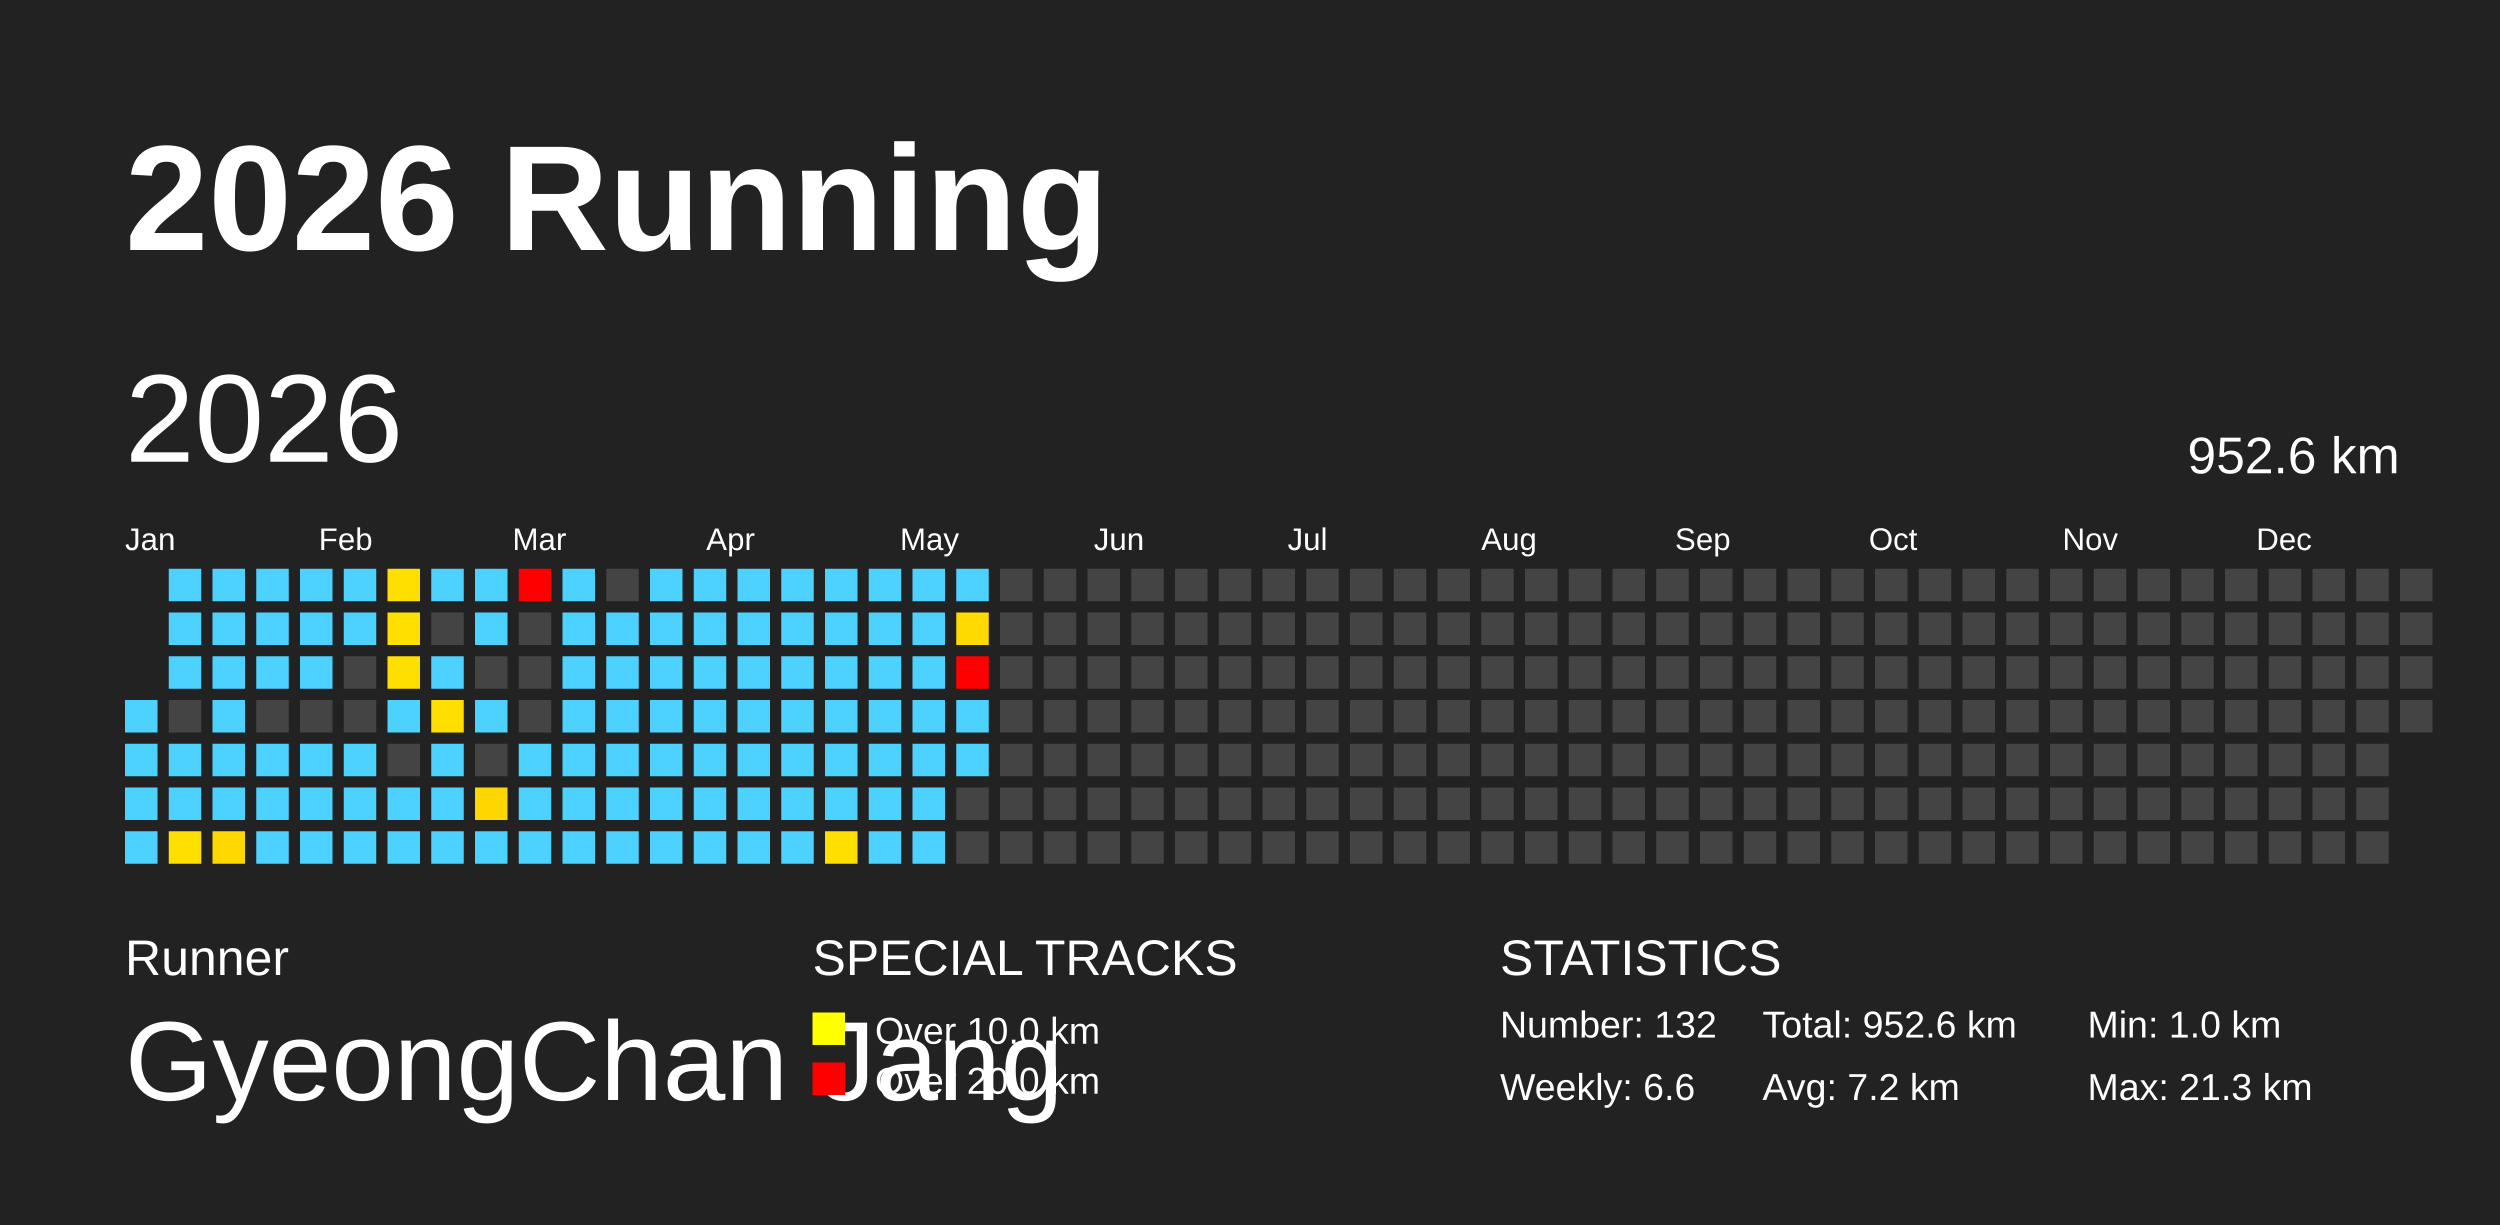
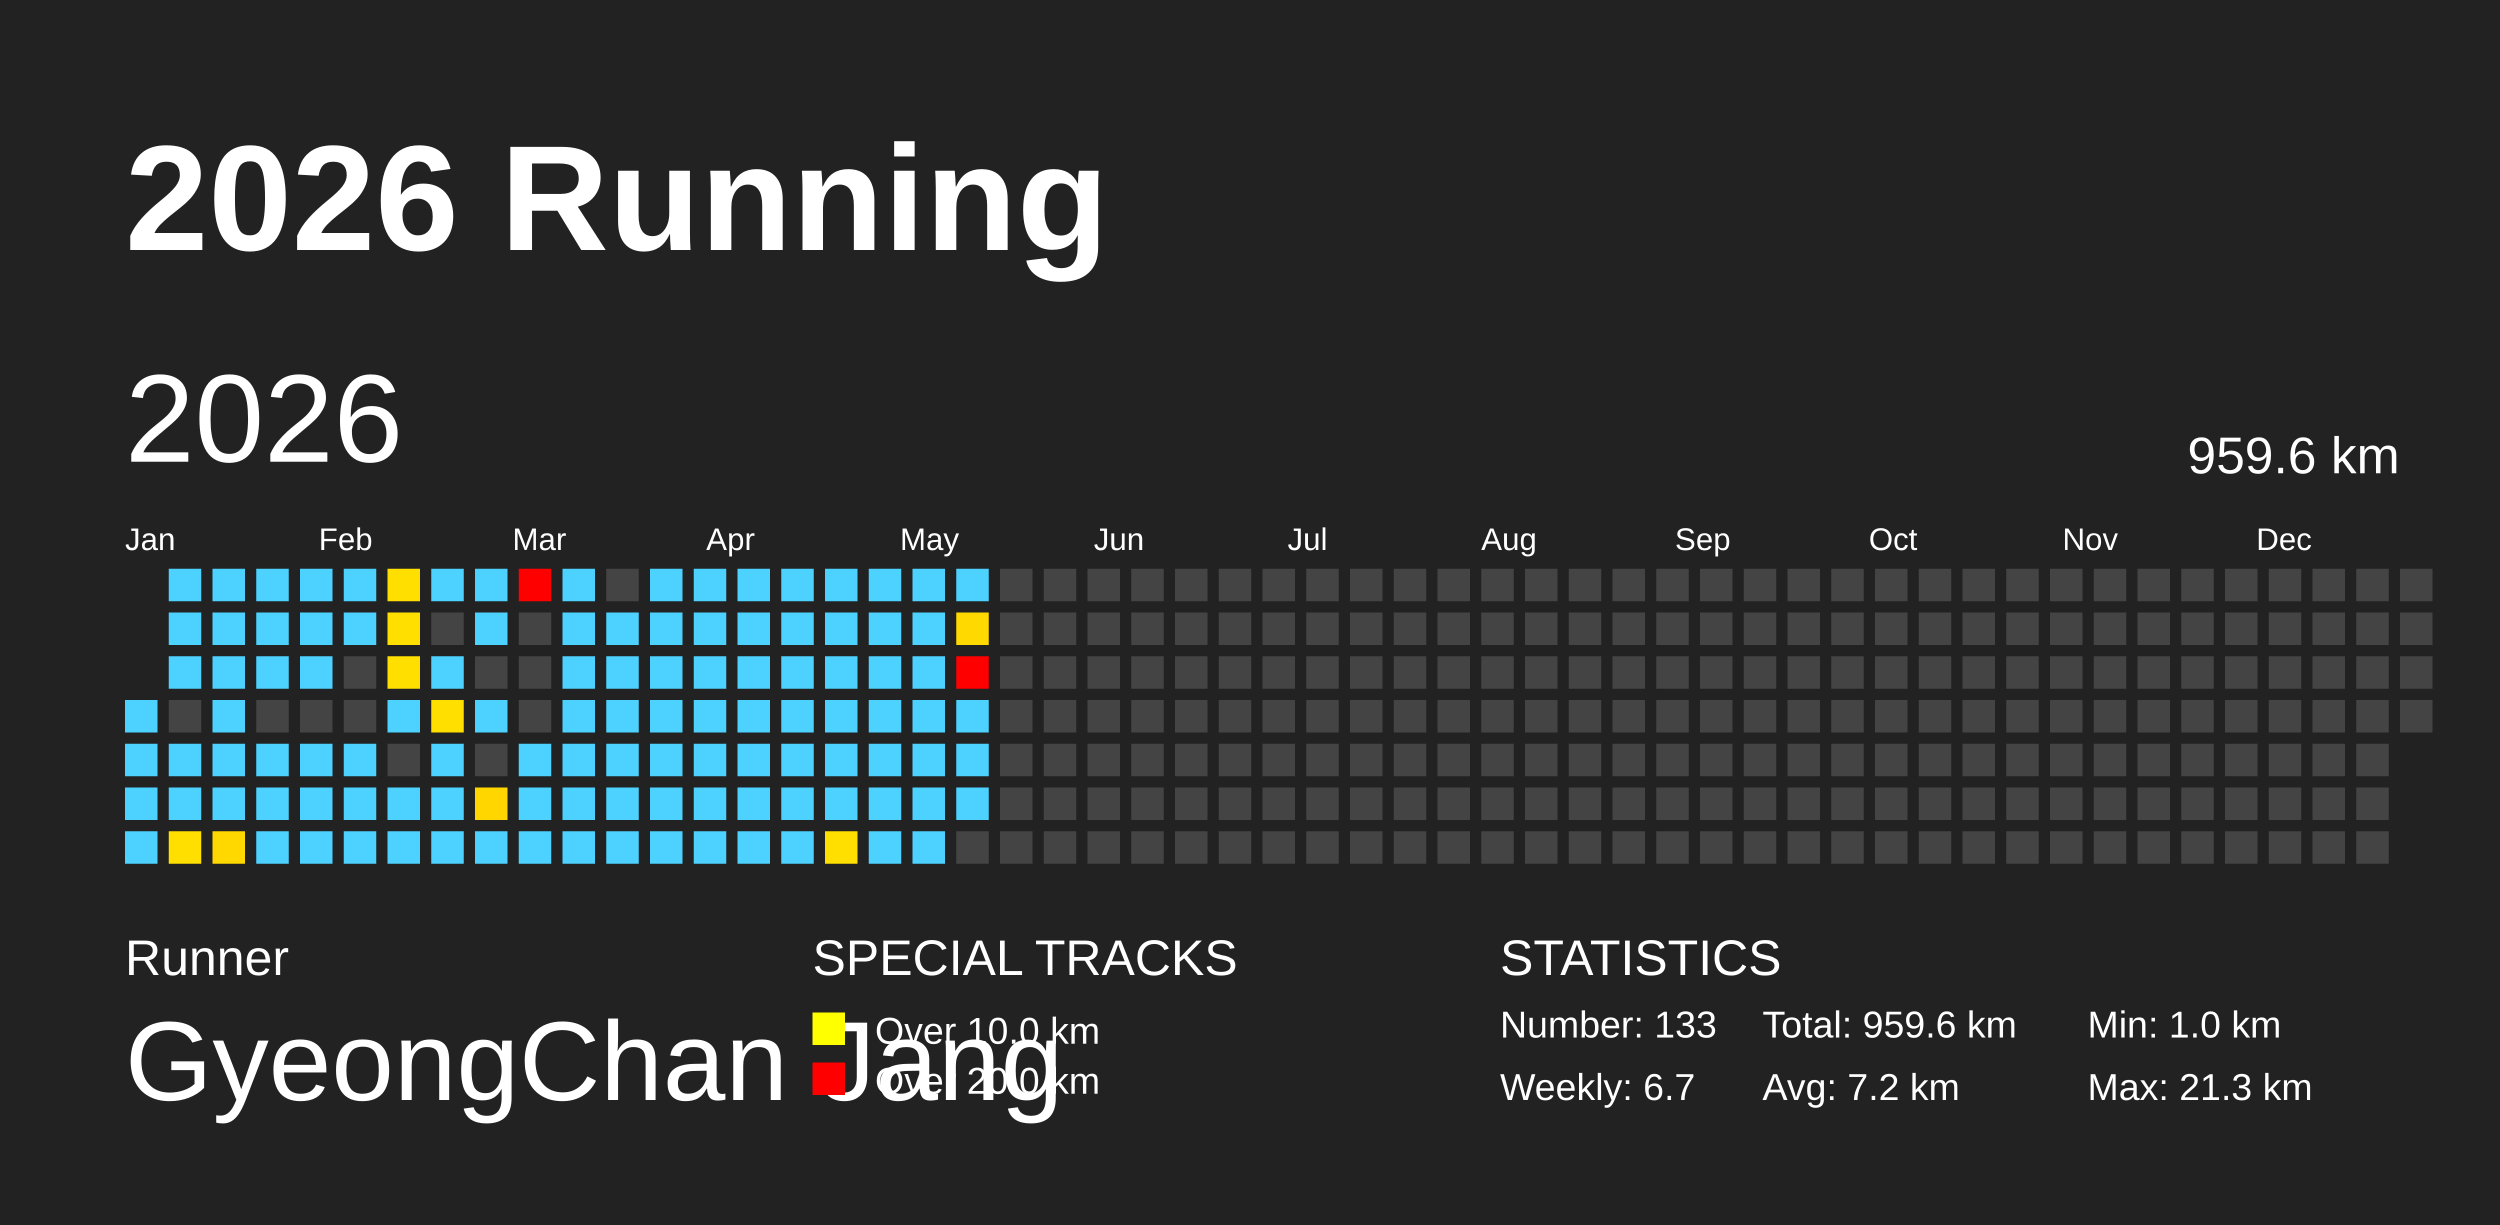
<svg xmlns="http://www.w3.org/2000/svg" baseProfile="full" height="98mm" version="1.1" viewBox="0,0,200,98" width="200mm">
  <defs />
  <rect fill="#222222" height="98" width="200" x="0" y="0" />
  <text fill="#FFFFFF" style="font-size:12px; font-family:Arial; font-weight:bold;" x="10" y="20">2026 Running</text>
  <text fill="#FFFFFF" style="font-size:4px; font-family:Arial" x="10" y="78">Runner</text>
  <text fill="#FFFFFF" style="font-size:9px; font-family:Arial" x="10" y="88">GyeongChan Jang</text>
  <text fill="#FFFFFF" style="font-size:4px; font-family:Arial" x="65" y="78">SPECIAL TRACKS</text>
  <rect fill="yellow" height="2.6" width="2.6" x="65" y="81" />
  <text fill="#FFFFFF" style="font-size:3px; font-family:Arial" x="70" y="83.5">Over 10.0 km</text>
  <rect fill="red" height="2.6" width="2.6" x="65" y="85" />
  <text fill="#FFFFFF" style="font-size:3px; font-family:Arial" x="70" y="87.5">Over 20.0 km</text>
  <text fill="#FFFFFF" style="font-size:4px; font-family:Arial" x="120" y="78">STATISTICS</text>
-   <text fill="#FFFFFF" style="font-size:3px; font-family:Arial" x="120" y="83">Number: 132</text>
-   <text fill="#FFFFFF" style="font-size:3px; font-family:Arial" x="120" y="88">Weekly: 6.6</text>
-   <text fill="#FFFFFF" style="font-size:3px; font-family:Arial" x="141" y="83">Total: 952.6 km</text>
+   <text fill="#FFFFFF" style="font-size:3px; font-family:Arial" x="120" y="83">Number: 133</text>
+   <text fill="#FFFFFF" style="font-size:3px; font-family:Arial" x="120" y="88">Weekly: 6.7</text>
+   <text fill="#FFFFFF" style="font-size:3px; font-family:Arial" x="141" y="83">Total: 959.6 km</text>
  <text fill="#FFFFFF" style="font-size:3px; font-family:Arial" x="141" y="88">Avg: 7.2 km</text>
  <text fill="#FFFFFF" style="font-size:3px; font-family:Arial" x="167" y="83">Min: 1.0 km</text>
  <text fill="#FFFFFF" style="font-size:3px; font-family:Arial" x="167" y="88">Max: 21.3 km</text>
  <text dominant-baseline="hanging" fill="#FFFFFF" style="font-size:10.0px; font-family:Arial;" x="10" y="30">2026</text>
-   <text dominant-baseline="hanging" fill="#FFFFFF" style="font-size:4.125px; font-family:Arial;" x="175" y="35">952.6 km</text>
+   <text dominant-baseline="hanging" fill="#FFFFFF" style="font-size:4.125px; font-family:Arial;" x="175" y="35">959.6 km</text>
  <text fill="#FFFFFF" style="font-size:2.5px; font-family:Arial" x="10.0" y="44">Jan</text>
  <text fill="#FFFFFF" style="font-size:2.5px; font-family:Arial" x="25.5" y="44">Feb</text>
  <text fill="#FFFFFF" style="font-size:2.5px; font-family:Arial" x="41.0" y="44">Mar</text>
  <text fill="#FFFFFF" style="font-size:2.5px; font-family:Arial" x="56.5" y="44">Apr</text>
  <text fill="#FFFFFF" style="font-size:2.5px; font-family:Arial" x="72.0" y="44">May</text>
  <text fill="#FFFFFF" style="font-size:2.5px; font-family:Arial" x="87.5" y="44">Jun</text>
  <text fill="#FFFFFF" style="font-size:2.5px; font-family:Arial" x="103.0" y="44">Jul</text>
  <text fill="#FFFFFF" style="font-size:2.5px; font-family:Arial" x="118.5" y="44">Aug</text>
  <text fill="#FFFFFF" style="font-size:2.5px; font-family:Arial" x="134.0" y="44">Sep</text>
  <text fill="#FFFFFF" style="font-size:2.5px; font-family:Arial" x="149.5" y="44">Oct</text>
  <text fill="#FFFFFF" style="font-size:2.5px; font-family:Arial" x="165.0" y="44">Nov</text>
  <text fill="#FFFFFF" style="font-size:2.5px; font-family:Arial" x="180.5" y="44">Dec</text>
  <rect fill="#4dd2ff" height="2.6" width="2.6" x="10.0" y="56.0" />
  <rect fill="#4dd2ff" height="2.6" width="2.6" x="10.0" y="59.5" />
  <rect fill="#4dd2ff" height="2.6" width="2.6" x="10.0" y="63.0" />
  <rect fill="#4dd2ff" height="2.6" width="2.6" x="10.0" y="66.5" />
  <rect fill="#4dd2ff" height="2.6" width="2.6" x="13.5" y="45.5" />
  <rect fill="#4dd2ff" height="2.6" width="2.6" x="13.5" y="49.0" />
  <rect fill="#4dd2ff" height="2.6" width="2.6" x="13.5" y="52.5" />
  <rect fill="#444444" height="2.6" width="2.6" x="13.5" y="56.0" />
  <rect fill="#4dd2ff" height="2.6" width="2.6" x="13.5" y="59.5" />
  <rect fill="#4dd2ff" height="2.6" width="2.6" x="13.5" y="63.0" />
  <rect fill="#ffdf00" height="2.6" width="2.6" x="13.5" y="66.5" />
  <rect fill="#4dd2ff" height="2.6" width="2.6" x="17.0" y="45.5" />
  <rect fill="#4dd2ff" height="2.6" width="2.6" x="17.0" y="49.0" />
  <rect fill="#4dd2ff" height="2.6" width="2.6" x="17.0" y="52.5" />
  <rect fill="#4dd2ff" height="2.6" width="2.6" x="17.0" y="56.0" />
  <rect fill="#4dd2ff" height="2.6" width="2.6" x="17.0" y="59.5" />
  <rect fill="#4dd2ff" height="2.6" width="2.6" x="17.0" y="63.0" />
  <rect fill="#ffd800" height="2.6" width="2.6" x="17.0" y="66.5" />
  <rect fill="#4dd2ff" height="2.6" width="2.6" x="20.5" y="45.5" />
  <rect fill="#4dd2ff" height="2.6" width="2.6" x="20.5" y="49.0" />
  <rect fill="#4dd2ff" height="2.6" width="2.6" x="20.5" y="52.5" />
  <rect fill="#444444" height="2.6" width="2.6" x="20.5" y="56.0" />
  <rect fill="#4dd2ff" height="2.6" width="2.6" x="20.5" y="59.5" />
  <rect fill="#4dd2ff" height="2.6" width="2.6" x="20.5" y="63.0" />
  <rect fill="#4dd2ff" height="2.6" width="2.6" x="20.5" y="66.5" />
  <rect fill="#4dd2ff" height="2.6" width="2.6" x="24.0" y="45.5" />
  <rect fill="#4dd2ff" height="2.6" width="2.6" x="24.0" y="49.0" />
  <rect fill="#4dd2ff" height="2.6" width="2.6" x="24.0" y="52.5" />
  <rect fill="#444444" height="2.6" width="2.6" x="24.0" y="56.0" />
  <rect fill="#4dd2ff" height="2.6" width="2.6" x="24.0" y="59.5" />
  <rect fill="#4dd2ff" height="2.6" width="2.6" x="24.0" y="63.0" />
  <rect fill="#4dd2ff" height="2.6" width="2.6" x="24.0" y="66.5" />
  <rect fill="#4dd2ff" height="2.6" width="2.6" x="27.5" y="45.5" />
  <rect fill="#4dd2ff" height="2.6" width="2.6" x="27.5" y="49.0" />
  <rect fill="#444444" height="2.6" width="2.6" x="27.5" y="52.5" />
  <rect fill="#444444" height="2.6" width="2.6" x="27.5" y="56.0" />
  <rect fill="#4dd2ff" height="2.6" width="2.6" x="27.5" y="59.5" />
  <rect fill="#4dd2ff" height="2.6" width="2.6" x="27.5" y="63.0" />
  <rect fill="#4dd2ff" height="2.6" width="2.6" x="27.5" y="66.5" />
  <rect fill="#ffdf00" height="2.6" width="2.6" x="31.0" y="45.5" />
  <rect fill="#ffdf00" height="2.6" width="2.6" x="31.0" y="49.0" />
  <rect fill="#ffdf00" height="2.6" width="2.6" x="31.0" y="52.5" />
  <rect fill="#4dd2ff" height="2.6" width="2.6" x="31.0" y="56.0" />
  <rect fill="#444444" height="2.6" width="2.6" x="31.0" y="59.5" />
  <rect fill="#4dd2ff" height="2.6" width="2.6" x="31.0" y="63.0" />
  <rect fill="#4dd2ff" height="2.6" width="2.6" x="31.0" y="66.5" />
  <rect fill="#4dd2ff" height="2.6" width="2.6" x="34.5" y="45.5" />
  <rect fill="#444444" height="2.6" width="2.6" x="34.5" y="49.0" />
  <rect fill="#4dd2ff" height="2.6" width="2.6" x="34.5" y="52.5" />
  <rect fill="#ffdf00" height="2.6" width="2.6" x="34.5" y="56.0" />
  <rect fill="#4dd2ff" height="2.6" width="2.6" x="34.5" y="59.5" />
  <rect fill="#4dd2ff" height="2.6" width="2.6" x="34.5" y="63.0" />
  <rect fill="#4dd2ff" height="2.6" width="2.6" x="34.5" y="66.5" />
  <rect fill="#4dd2ff" height="2.6" width="2.6" x="38.0" y="45.5" />
  <rect fill="#4dd2ff" height="2.6" width="2.6" x="38.0" y="49.0" />
  <rect fill="#444444" height="2.6" width="2.6" x="38.0" y="52.5" />
  <rect fill="#4dd2ff" height="2.6" width="2.6" x="38.0" y="56.0" />
  <rect fill="#444444" height="2.6" width="2.6" x="38.0" y="59.5" />
  <rect fill="#ffd600" height="2.6" width="2.6" x="38.0" y="63.0" />
  <rect fill="#4dd2ff" height="2.6" width="2.6" x="38.0" y="66.5" />
  <rect fill="red" height="2.6" width="2.6" x="41.5" y="45.5" />
  <rect fill="#444444" height="2.6" width="2.6" x="41.5" y="49.0" />
  <rect fill="#444444" height="2.6" width="2.6" x="41.5" y="52.5" />
  <rect fill="#444444" height="2.6" width="2.6" x="41.5" y="56.0" />
  <rect fill="#4dd2ff" height="2.6" width="2.6" x="41.5" y="59.5" />
  <rect fill="#4dd2ff" height="2.6" width="2.6" x="41.5" y="63.0" />
  <rect fill="#4dd2ff" height="2.6" width="2.6" x="41.5" y="66.5" />
  <rect fill="#4dd2ff" height="2.6" width="2.6" x="45.0" y="45.5" />
  <rect fill="#4dd2ff" height="2.6" width="2.6" x="45.0" y="49.0" />
  <rect fill="#4dd2ff" height="2.6" width="2.6" x="45.0" y="52.5" />
  <rect fill="#4dd2ff" height="2.6" width="2.6" x="45.0" y="56.0" />
  <rect fill="#4dd2ff" height="2.6" width="2.6" x="45.0" y="59.5" />
  <rect fill="#4dd2ff" height="2.6" width="2.6" x="45.0" y="63.0" />
  <rect fill="#4dd2ff" height="2.6" width="2.6" x="45.0" y="66.5" />
  <rect fill="#444444" height="2.6" width="2.6" x="48.5" y="45.5" />
  <rect fill="#4dd2ff" height="2.6" width="2.6" x="48.5" y="49.0" />
  <rect fill="#4dd2ff" height="2.6" width="2.6" x="48.5" y="52.5" />
  <rect fill="#4dd2ff" height="2.6" width="2.6" x="48.5" y="56.0" />
  <rect fill="#4dd2ff" height="2.6" width="2.6" x="48.5" y="59.5" />
  <rect fill="#4dd2ff" height="2.6" width="2.6" x="48.5" y="63.0" />
  <rect fill="#4dd2ff" height="2.6" width="2.6" x="48.5" y="66.5" />
  <rect fill="#4dd2ff" height="2.6" width="2.6" x="52.0" y="45.5" />
  <rect fill="#4dd2ff" height="2.6" width="2.6" x="52.0" y="49.0" />
  <rect fill="#4dd2ff" height="2.6" width="2.6" x="52.0" y="52.5" />
  <rect fill="#4dd2ff" height="2.6" width="2.6" x="52.0" y="56.0" />
  <rect fill="#4dd2ff" height="2.6" width="2.6" x="52.0" y="59.5" />
  <rect fill="#4dd2ff" height="2.6" width="2.6" x="52.0" y="63.0" />
  <rect fill="#4dd2ff" height="2.6" width="2.6" x="52.0" y="66.5" />
  <rect fill="#4dd2ff" height="2.6" width="2.6" x="55.5" y="45.5" />
  <rect fill="#4dd2ff" height="2.6" width="2.6" x="55.5" y="49.0" />
  <rect fill="#4dd2ff" height="2.6" width="2.6" x="55.5" y="52.5" />
  <rect fill="#4dd2ff" height="2.6" width="2.6" x="55.5" y="56.0" />
  <rect fill="#4dd2ff" height="2.6" width="2.6" x="55.5" y="59.5" />
  <rect fill="#4dd2ff" height="2.6" width="2.6" x="55.5" y="63.0" />
  <rect fill="#4dd2ff" height="2.6" width="2.6" x="55.5" y="66.5" />
  <rect fill="#4dd2ff" height="2.6" width="2.6" x="59.0" y="45.5" />
  <rect fill="#4dd2ff" height="2.6" width="2.6" x="59.0" y="49.0" />
  <rect fill="#4dd2ff" height="2.6" width="2.6" x="59.0" y="52.5" />
  <rect fill="#4dd2ff" height="2.6" width="2.6" x="59.0" y="56.0" />
  <rect fill="#4dd2ff" height="2.6" width="2.6" x="59.0" y="59.5" />
  <rect fill="#4dd2ff" height="2.6" width="2.6" x="59.0" y="63.0" />
  <rect fill="#4dd2ff" height="2.6" width="2.6" x="59.0" y="66.5" />
  <rect fill="#4dd2ff" height="2.6" width="2.6" x="62.5" y="45.5" />
  <rect fill="#4dd2ff" height="2.6" width="2.6" x="62.5" y="49.0" />
  <rect fill="#4dd2ff" height="2.6" width="2.6" x="62.5" y="52.5" />
  <rect fill="#4dd2ff" height="2.6" width="2.6" x="62.5" y="56.0" />
  <rect fill="#4dd2ff" height="2.6" width="2.6" x="62.5" y="59.5" />
  <rect fill="#4dd2ff" height="2.6" width="2.6" x="62.5" y="63.0" />
  <rect fill="#4dd2ff" height="2.6" width="2.6" x="62.5" y="66.5" />
  <rect fill="#4dd2ff" height="2.6" width="2.6" x="66.0" y="45.5" />
  <rect fill="#4dd2ff" height="2.6" width="2.6" x="66.0" y="49.0" />
  <rect fill="#4dd2ff" height="2.6" width="2.6" x="66.0" y="52.5" />
  <rect fill="#4dd2ff" height="2.6" width="2.6" x="66.0" y="56.0" />
  <rect fill="#4dd2ff" height="2.6" width="2.6" x="66.0" y="59.5" />
  <rect fill="#4dd2ff" height="2.6" width="2.6" x="66.0" y="63.0" />
  <rect fill="#ffdf00" height="2.6" width="2.6" x="66.0" y="66.5" />
  <rect fill="#4dd2ff" height="2.6" width="2.6" x="69.5" y="45.5" />
  <rect fill="#4dd2ff" height="2.6" width="2.6" x="69.5" y="49.0" />
  <rect fill="#4dd2ff" height="2.6" width="2.6" x="69.5" y="52.5" />
  <rect fill="#4dd2ff" height="2.6" width="2.6" x="69.5" y="56.0" />
  <rect fill="#4dd2ff" height="2.6" width="2.6" x="69.5" y="59.5" />
  <rect fill="#4dd2ff" height="2.6" width="2.6" x="69.5" y="63.0" />
  <rect fill="#4dd2ff" height="2.6" width="2.6" x="69.5" y="66.5" />
  <rect fill="#4dd2ff" height="2.6" width="2.6" x="73.0" y="45.5" />
  <rect fill="#4dd2ff" height="2.6" width="2.6" x="73.0" y="49.0" />
  <rect fill="#4dd2ff" height="2.6" width="2.6" x="73.0" y="52.5" />
  <rect fill="#4dd2ff" height="2.6" width="2.6" x="73.0" y="56.0" />
  <rect fill="#4dd2ff" height="2.6" width="2.6" x="73.0" y="59.5" />
  <rect fill="#4dd2ff" height="2.6" width="2.6" x="73.0" y="63.0" />
  <rect fill="#4dd2ff" height="2.6" width="2.6" x="73.0" y="66.5" />
  <rect fill="#4dd2ff" height="2.6" width="2.6" x="76.5" y="45.5" />
  <rect fill="#ffd900" height="2.6" width="2.6" x="76.5" y="49.0" />
  <rect fill="red" height="2.6" width="2.6" x="76.5" y="52.5" />
  <rect fill="#4dd2ff" height="2.6" width="2.6" x="76.5" y="56.0" />
  <rect fill="#4dd2ff" height="2.6" width="2.6" x="76.5" y="59.5" />
-   <rect fill="#444444" height="2.6" width="2.6" x="76.5" y="63.0" />
+   <rect fill="#4dd2ff" height="2.6" width="2.6" x="76.5" y="63.0" />
  <rect fill="#444444" height="2.6" width="2.6" x="76.5" y="66.5" />
  <rect fill="#444444" height="2.6" width="2.6" x="80.0" y="45.5" />
  <rect fill="#444444" height="2.6" width="2.6" x="80.0" y="49.0" />
  <rect fill="#444444" height="2.6" width="2.6" x="80.0" y="52.5" />
  <rect fill="#444444" height="2.6" width="2.6" x="80.0" y="56.0" />
  <rect fill="#444444" height="2.6" width="2.6" x="80.0" y="59.5" />
  <rect fill="#444444" height="2.6" width="2.6" x="80.0" y="63.0" />
  <rect fill="#444444" height="2.6" width="2.6" x="80.0" y="66.5" />
  <rect fill="#444444" height="2.6" width="2.6" x="83.5" y="45.5" />
  <rect fill="#444444" height="2.6" width="2.6" x="83.5" y="49.0" />
  <rect fill="#444444" height="2.6" width="2.6" x="83.5" y="52.5" />
  <rect fill="#444444" height="2.6" width="2.6" x="83.5" y="56.0" />
  <rect fill="#444444" height="2.6" width="2.6" x="83.5" y="59.5" />
  <rect fill="#444444" height="2.6" width="2.6" x="83.5" y="63.0" />
  <rect fill="#444444" height="2.6" width="2.6" x="83.5" y="66.5" />
  <rect fill="#444444" height="2.6" width="2.6" x="87.0" y="45.5" />
  <rect fill="#444444" height="2.6" width="2.6" x="87.0" y="49.0" />
  <rect fill="#444444" height="2.6" width="2.6" x="87.0" y="52.5" />
  <rect fill="#444444" height="2.6" width="2.6" x="87.0" y="56.0" />
  <rect fill="#444444" height="2.6" width="2.6" x="87.0" y="59.5" />
  <rect fill="#444444" height="2.6" width="2.6" x="87.0" y="63.0" />
  <rect fill="#444444" height="2.6" width="2.6" x="87.0" y="66.5" />
  <rect fill="#444444" height="2.6" width="2.6" x="90.5" y="45.5" />
  <rect fill="#444444" height="2.6" width="2.6" x="90.5" y="49.0" />
  <rect fill="#444444" height="2.6" width="2.6" x="90.5" y="52.5" />
  <rect fill="#444444" height="2.6" width="2.6" x="90.5" y="56.0" />
  <rect fill="#444444" height="2.6" width="2.6" x="90.5" y="59.5" />
  <rect fill="#444444" height="2.6" width="2.6" x="90.5" y="63.0" />
  <rect fill="#444444" height="2.6" width="2.6" x="90.5" y="66.5" />
  <rect fill="#444444" height="2.6" width="2.6" x="94.0" y="45.5" />
  <rect fill="#444444" height="2.6" width="2.6" x="94.0" y="49.0" />
  <rect fill="#444444" height="2.6" width="2.6" x="94.0" y="52.5" />
  <rect fill="#444444" height="2.6" width="2.6" x="94.0" y="56.0" />
  <rect fill="#444444" height="2.6" width="2.6" x="94.0" y="59.5" />
  <rect fill="#444444" height="2.6" width="2.6" x="94.0" y="63.0" />
  <rect fill="#444444" height="2.6" width="2.6" x="94.0" y="66.5" />
  <rect fill="#444444" height="2.6" width="2.6" x="97.5" y="45.5" />
  <rect fill="#444444" height="2.6" width="2.6" x="97.5" y="49.0" />
  <rect fill="#444444" height="2.6" width="2.6" x="97.5" y="52.5" />
  <rect fill="#444444" height="2.6" width="2.6" x="97.5" y="56.0" />
  <rect fill="#444444" height="2.6" width="2.6" x="97.5" y="59.5" />
  <rect fill="#444444" height="2.6" width="2.6" x="97.5" y="63.0" />
  <rect fill="#444444" height="2.6" width="2.6" x="97.5" y="66.5" />
  <rect fill="#444444" height="2.6" width="2.6" x="101.0" y="45.5" />
  <rect fill="#444444" height="2.6" width="2.6" x="101.0" y="49.0" />
  <rect fill="#444444" height="2.6" width="2.6" x="101.0" y="52.5" />
  <rect fill="#444444" height="2.6" width="2.6" x="101.0" y="56.0" />
  <rect fill="#444444" height="2.6" width="2.6" x="101.0" y="59.5" />
  <rect fill="#444444" height="2.6" width="2.6" x="101.0" y="63.0" />
  <rect fill="#444444" height="2.6" width="2.6" x="101.0" y="66.5" />
  <rect fill="#444444" height="2.6" width="2.6" x="104.5" y="45.5" />
  <rect fill="#444444" height="2.6" width="2.6" x="104.5" y="49.0" />
  <rect fill="#444444" height="2.6" width="2.6" x="104.5" y="52.5" />
  <rect fill="#444444" height="2.6" width="2.6" x="104.5" y="56.0" />
  <rect fill="#444444" height="2.6" width="2.6" x="104.5" y="59.5" />
  <rect fill="#444444" height="2.6" width="2.6" x="104.5" y="63.0" />
  <rect fill="#444444" height="2.6" width="2.6" x="104.5" y="66.5" />
  <rect fill="#444444" height="2.6" width="2.6" x="108.0" y="45.5" />
  <rect fill="#444444" height="2.6" width="2.6" x="108.0" y="49.0" />
  <rect fill="#444444" height="2.6" width="2.6" x="108.0" y="52.5" />
  <rect fill="#444444" height="2.6" width="2.6" x="108.0" y="56.0" />
  <rect fill="#444444" height="2.6" width="2.6" x="108.0" y="59.5" />
  <rect fill="#444444" height="2.6" width="2.6" x="108.0" y="63.0" />
  <rect fill="#444444" height="2.6" width="2.6" x="108.0" y="66.5" />
  <rect fill="#444444" height="2.6" width="2.6" x="111.5" y="45.5" />
  <rect fill="#444444" height="2.6" width="2.6" x="111.5" y="49.0" />
  <rect fill="#444444" height="2.6" width="2.6" x="111.5" y="52.5" />
  <rect fill="#444444" height="2.6" width="2.6" x="111.5" y="56.0" />
  <rect fill="#444444" height="2.6" width="2.6" x="111.5" y="59.5" />
  <rect fill="#444444" height="2.6" width="2.6" x="111.5" y="63.0" />
  <rect fill="#444444" height="2.6" width="2.6" x="111.5" y="66.5" />
  <rect fill="#444444" height="2.6" width="2.6" x="115.0" y="45.5" />
  <rect fill="#444444" height="2.6" width="2.6" x="115.0" y="49.0" />
  <rect fill="#444444" height="2.6" width="2.6" x="115.0" y="52.5" />
  <rect fill="#444444" height="2.6" width="2.6" x="115.0" y="56.0" />
  <rect fill="#444444" height="2.6" width="2.6" x="115.0" y="59.5" />
  <rect fill="#444444" height="2.6" width="2.6" x="115.0" y="63.0" />
  <rect fill="#444444" height="2.6" width="2.6" x="115.0" y="66.5" />
  <rect fill="#444444" height="2.6" width="2.6" x="118.5" y="45.5" />
  <rect fill="#444444" height="2.6" width="2.6" x="118.5" y="49.0" />
  <rect fill="#444444" height="2.6" width="2.6" x="118.5" y="52.5" />
  <rect fill="#444444" height="2.6" width="2.6" x="118.5" y="56.0" />
  <rect fill="#444444" height="2.6" width="2.6" x="118.5" y="59.5" />
  <rect fill="#444444" height="2.6" width="2.6" x="118.5" y="63.0" />
  <rect fill="#444444" height="2.6" width="2.6" x="118.5" y="66.5" />
  <rect fill="#444444" height="2.6" width="2.6" x="122.0" y="45.5" />
  <rect fill="#444444" height="2.6" width="2.6" x="122.0" y="49.0" />
  <rect fill="#444444" height="2.6" width="2.6" x="122.0" y="52.5" />
  <rect fill="#444444" height="2.6" width="2.6" x="122.0" y="56.0" />
  <rect fill="#444444" height="2.6" width="2.6" x="122.0" y="59.5" />
  <rect fill="#444444" height="2.6" width="2.6" x="122.0" y="63.0" />
  <rect fill="#444444" height="2.6" width="2.6" x="122.0" y="66.5" />
  <rect fill="#444444" height="2.6" width="2.6" x="125.5" y="45.5" />
  <rect fill="#444444" height="2.6" width="2.6" x="125.5" y="49.0" />
  <rect fill="#444444" height="2.6" width="2.6" x="125.5" y="52.5" />
  <rect fill="#444444" height="2.6" width="2.6" x="125.5" y="56.0" />
  <rect fill="#444444" height="2.6" width="2.6" x="125.5" y="59.5" />
  <rect fill="#444444" height="2.6" width="2.6" x="125.5" y="63.0" />
  <rect fill="#444444" height="2.6" width="2.6" x="125.5" y="66.5" />
  <rect fill="#444444" height="2.6" width="2.6" x="129.0" y="45.5" />
  <rect fill="#444444" height="2.6" width="2.6" x="129.0" y="49.0" />
  <rect fill="#444444" height="2.6" width="2.6" x="129.0" y="52.5" />
  <rect fill="#444444" height="2.6" width="2.6" x="129.0" y="56.0" />
  <rect fill="#444444" height="2.6" width="2.6" x="129.0" y="59.5" />
  <rect fill="#444444" height="2.6" width="2.6" x="129.0" y="63.0" />
  <rect fill="#444444" height="2.6" width="2.6" x="129.0" y="66.5" />
  <rect fill="#444444" height="2.6" width="2.6" x="132.5" y="45.5" />
  <rect fill="#444444" height="2.6" width="2.6" x="132.5" y="49.0" />
  <rect fill="#444444" height="2.6" width="2.6" x="132.5" y="52.5" />
  <rect fill="#444444" height="2.6" width="2.6" x="132.5" y="56.0" />
  <rect fill="#444444" height="2.6" width="2.6" x="132.5" y="59.5" />
  <rect fill="#444444" height="2.6" width="2.6" x="132.5" y="63.0" />
  <rect fill="#444444" height="2.6" width="2.6" x="132.5" y="66.5" />
  <rect fill="#444444" height="2.6" width="2.6" x="136.0" y="45.5" />
  <rect fill="#444444" height="2.6" width="2.6" x="136.0" y="49.0" />
  <rect fill="#444444" height="2.6" width="2.6" x="136.0" y="52.5" />
  <rect fill="#444444" height="2.6" width="2.6" x="136.0" y="56.0" />
  <rect fill="#444444" height="2.6" width="2.6" x="136.0" y="59.5" />
  <rect fill="#444444" height="2.6" width="2.6" x="136.0" y="63.0" />
  <rect fill="#444444" height="2.6" width="2.6" x="136.0" y="66.5" />
  <rect fill="#444444" height="2.6" width="2.6" x="139.5" y="45.5" />
  <rect fill="#444444" height="2.6" width="2.6" x="139.5" y="49.0" />
  <rect fill="#444444" height="2.6" width="2.6" x="139.5" y="52.5" />
  <rect fill="#444444" height="2.6" width="2.6" x="139.5" y="56.0" />
  <rect fill="#444444" height="2.6" width="2.6" x="139.5" y="59.5" />
  <rect fill="#444444" height="2.6" width="2.6" x="139.5" y="63.0" />
  <rect fill="#444444" height="2.6" width="2.6" x="139.5" y="66.5" />
  <rect fill="#444444" height="2.6" width="2.6" x="143.0" y="45.5" />
  <rect fill="#444444" height="2.6" width="2.6" x="143.0" y="49.0" />
  <rect fill="#444444" height="2.6" width="2.6" x="143.0" y="52.5" />
  <rect fill="#444444" height="2.6" width="2.6" x="143.0" y="56.0" />
  <rect fill="#444444" height="2.6" width="2.6" x="143.0" y="59.5" />
  <rect fill="#444444" height="2.6" width="2.6" x="143.0" y="63.0" />
  <rect fill="#444444" height="2.6" width="2.6" x="143.0" y="66.5" />
  <rect fill="#444444" height="2.6" width="2.6" x="146.5" y="45.5" />
  <rect fill="#444444" height="2.6" width="2.6" x="146.5" y="49.0" />
  <rect fill="#444444" height="2.6" width="2.6" x="146.5" y="52.5" />
  <rect fill="#444444" height="2.6" width="2.6" x="146.5" y="56.0" />
  <rect fill="#444444" height="2.6" width="2.6" x="146.5" y="59.5" />
  <rect fill="#444444" height="2.6" width="2.6" x="146.5" y="63.0" />
  <rect fill="#444444" height="2.6" width="2.6" x="146.5" y="66.5" />
  <rect fill="#444444" height="2.6" width="2.6" x="150.0" y="45.5" />
  <rect fill="#444444" height="2.6" width="2.6" x="150.0" y="49.0" />
  <rect fill="#444444" height="2.6" width="2.6" x="150.0" y="52.5" />
  <rect fill="#444444" height="2.6" width="2.6" x="150.0" y="56.0" />
  <rect fill="#444444" height="2.6" width="2.6" x="150.0" y="59.5" />
  <rect fill="#444444" height="2.6" width="2.6" x="150.0" y="63.0" />
  <rect fill="#444444" height="2.6" width="2.6" x="150.0" y="66.5" />
  <rect fill="#444444" height="2.6" width="2.6" x="153.5" y="45.5" />
  <rect fill="#444444" height="2.6" width="2.6" x="153.5" y="49.0" />
  <rect fill="#444444" height="2.6" width="2.6" x="153.5" y="52.5" />
  <rect fill="#444444" height="2.6" width="2.6" x="153.5" y="56.0" />
  <rect fill="#444444" height="2.6" width="2.6" x="153.5" y="59.5" />
  <rect fill="#444444" height="2.6" width="2.6" x="153.5" y="63.0" />
  <rect fill="#444444" height="2.6" width="2.6" x="153.5" y="66.5" />
  <rect fill="#444444" height="2.6" width="2.6" x="157.0" y="45.5" />
  <rect fill="#444444" height="2.6" width="2.6" x="157.0" y="49.0" />
  <rect fill="#444444" height="2.6" width="2.6" x="157.0" y="52.5" />
  <rect fill="#444444" height="2.6" width="2.6" x="157.0" y="56.0" />
  <rect fill="#444444" height="2.6" width="2.6" x="157.0" y="59.5" />
  <rect fill="#444444" height="2.6" width="2.6" x="157.0" y="63.0" />
  <rect fill="#444444" height="2.6" width="2.6" x="157.0" y="66.5" />
  <rect fill="#444444" height="2.6" width="2.6" x="160.5" y="45.5" />
  <rect fill="#444444" height="2.6" width="2.6" x="160.5" y="49.0" />
  <rect fill="#444444" height="2.6" width="2.6" x="160.5" y="52.5" />
  <rect fill="#444444" height="2.6" width="2.6" x="160.5" y="56.0" />
  <rect fill="#444444" height="2.6" width="2.6" x="160.5" y="59.5" />
  <rect fill="#444444" height="2.6" width="2.6" x="160.5" y="63.0" />
  <rect fill="#444444" height="2.6" width="2.6" x="160.5" y="66.5" />
  <rect fill="#444444" height="2.6" width="2.6" x="164.0" y="45.5" />
  <rect fill="#444444" height="2.6" width="2.6" x="164.0" y="49.0" />
  <rect fill="#444444" height="2.6" width="2.6" x="164.0" y="52.5" />
  <rect fill="#444444" height="2.6" width="2.6" x="164.0" y="56.0" />
  <rect fill="#444444" height="2.6" width="2.6" x="164.0" y="59.5" />
  <rect fill="#444444" height="2.6" width="2.6" x="164.0" y="63.0" />
  <rect fill="#444444" height="2.6" width="2.6" x="164.0" y="66.5" />
  <rect fill="#444444" height="2.6" width="2.6" x="167.5" y="45.5" />
  <rect fill="#444444" height="2.6" width="2.6" x="167.5" y="49.0" />
  <rect fill="#444444" height="2.6" width="2.6" x="167.5" y="52.5" />
  <rect fill="#444444" height="2.6" width="2.6" x="167.5" y="56.0" />
  <rect fill="#444444" height="2.6" width="2.6" x="167.5" y="59.5" />
  <rect fill="#444444" height="2.6" width="2.6" x="167.5" y="63.0" />
  <rect fill="#444444" height="2.6" width="2.6" x="167.5" y="66.5" />
  <rect fill="#444444" height="2.6" width="2.6" x="171.0" y="45.5" />
  <rect fill="#444444" height="2.6" width="2.6" x="171.0" y="49.0" />
  <rect fill="#444444" height="2.6" width="2.6" x="171.0" y="52.5" />
  <rect fill="#444444" height="2.6" width="2.6" x="171.0" y="56.0" />
  <rect fill="#444444" height="2.6" width="2.6" x="171.0" y="59.5" />
  <rect fill="#444444" height="2.6" width="2.6" x="171.0" y="63.0" />
  <rect fill="#444444" height="2.6" width="2.6" x="171.0" y="66.5" />
  <rect fill="#444444" height="2.6" width="2.6" x="174.5" y="45.5" />
  <rect fill="#444444" height="2.6" width="2.6" x="174.5" y="49.0" />
  <rect fill="#444444" height="2.6" width="2.6" x="174.5" y="52.5" />
  <rect fill="#444444" height="2.6" width="2.6" x="174.5" y="56.0" />
  <rect fill="#444444" height="2.6" width="2.6" x="174.5" y="59.5" />
  <rect fill="#444444" height="2.6" width="2.6" x="174.5" y="63.0" />
  <rect fill="#444444" height="2.6" width="2.6" x="174.5" y="66.5" />
  <rect fill="#444444" height="2.6" width="2.6" x="178.0" y="45.5" />
  <rect fill="#444444" height="2.6" width="2.6" x="178.0" y="49.0" />
  <rect fill="#444444" height="2.6" width="2.6" x="178.0" y="52.5" />
  <rect fill="#444444" height="2.6" width="2.6" x="178.0" y="56.0" />
  <rect fill="#444444" height="2.6" width="2.6" x="178.0" y="59.5" />
  <rect fill="#444444" height="2.6" width="2.6" x="178.0" y="63.0" />
  <rect fill="#444444" height="2.6" width="2.6" x="178.0" y="66.5" />
  <rect fill="#444444" height="2.6" width="2.6" x="181.5" y="45.5" />
  <rect fill="#444444" height="2.6" width="2.6" x="181.5" y="49.0" />
  <rect fill="#444444" height="2.6" width="2.6" x="181.5" y="52.5" />
  <rect fill="#444444" height="2.6" width="2.6" x="181.5" y="56.0" />
  <rect fill="#444444" height="2.6" width="2.6" x="181.5" y="59.5" />
  <rect fill="#444444" height="2.6" width="2.6" x="181.5" y="63.0" />
  <rect fill="#444444" height="2.6" width="2.6" x="181.5" y="66.5" />
  <rect fill="#444444" height="2.6" width="2.6" x="185.0" y="45.5" />
  <rect fill="#444444" height="2.6" width="2.6" x="185.0" y="49.0" />
  <rect fill="#444444" height="2.6" width="2.6" x="185.0" y="52.5" />
  <rect fill="#444444" height="2.6" width="2.6" x="185.0" y="56.0" />
  <rect fill="#444444" height="2.6" width="2.6" x="185.0" y="59.5" />
  <rect fill="#444444" height="2.6" width="2.6" x="185.0" y="63.0" />
  <rect fill="#444444" height="2.6" width="2.6" x="185.0" y="66.5" />
  <rect fill="#444444" height="2.6" width="2.6" x="188.5" y="45.5" />
  <rect fill="#444444" height="2.6" width="2.6" x="188.5" y="49.0" />
  <rect fill="#444444" height="2.6" width="2.6" x="188.5" y="52.5" />
  <rect fill="#444444" height="2.6" width="2.6" x="188.5" y="56.0" />
  <rect fill="#444444" height="2.6" width="2.6" x="188.5" y="59.5" />
  <rect fill="#444444" height="2.6" width="2.6" x="188.5" y="63.0" />
  <rect fill="#444444" height="2.6" width="2.6" x="188.5" y="66.5" />
  <rect fill="#444444" height="2.6" width="2.6" x="192.0" y="45.5" />
  <rect fill="#444444" height="2.6" width="2.6" x="192.0" y="49.0" />
  <rect fill="#444444" height="2.6" width="2.6" x="192.0" y="52.5" />
  <rect fill="#444444" height="2.6" width="2.6" x="192.0" y="56.0" />
</svg>
